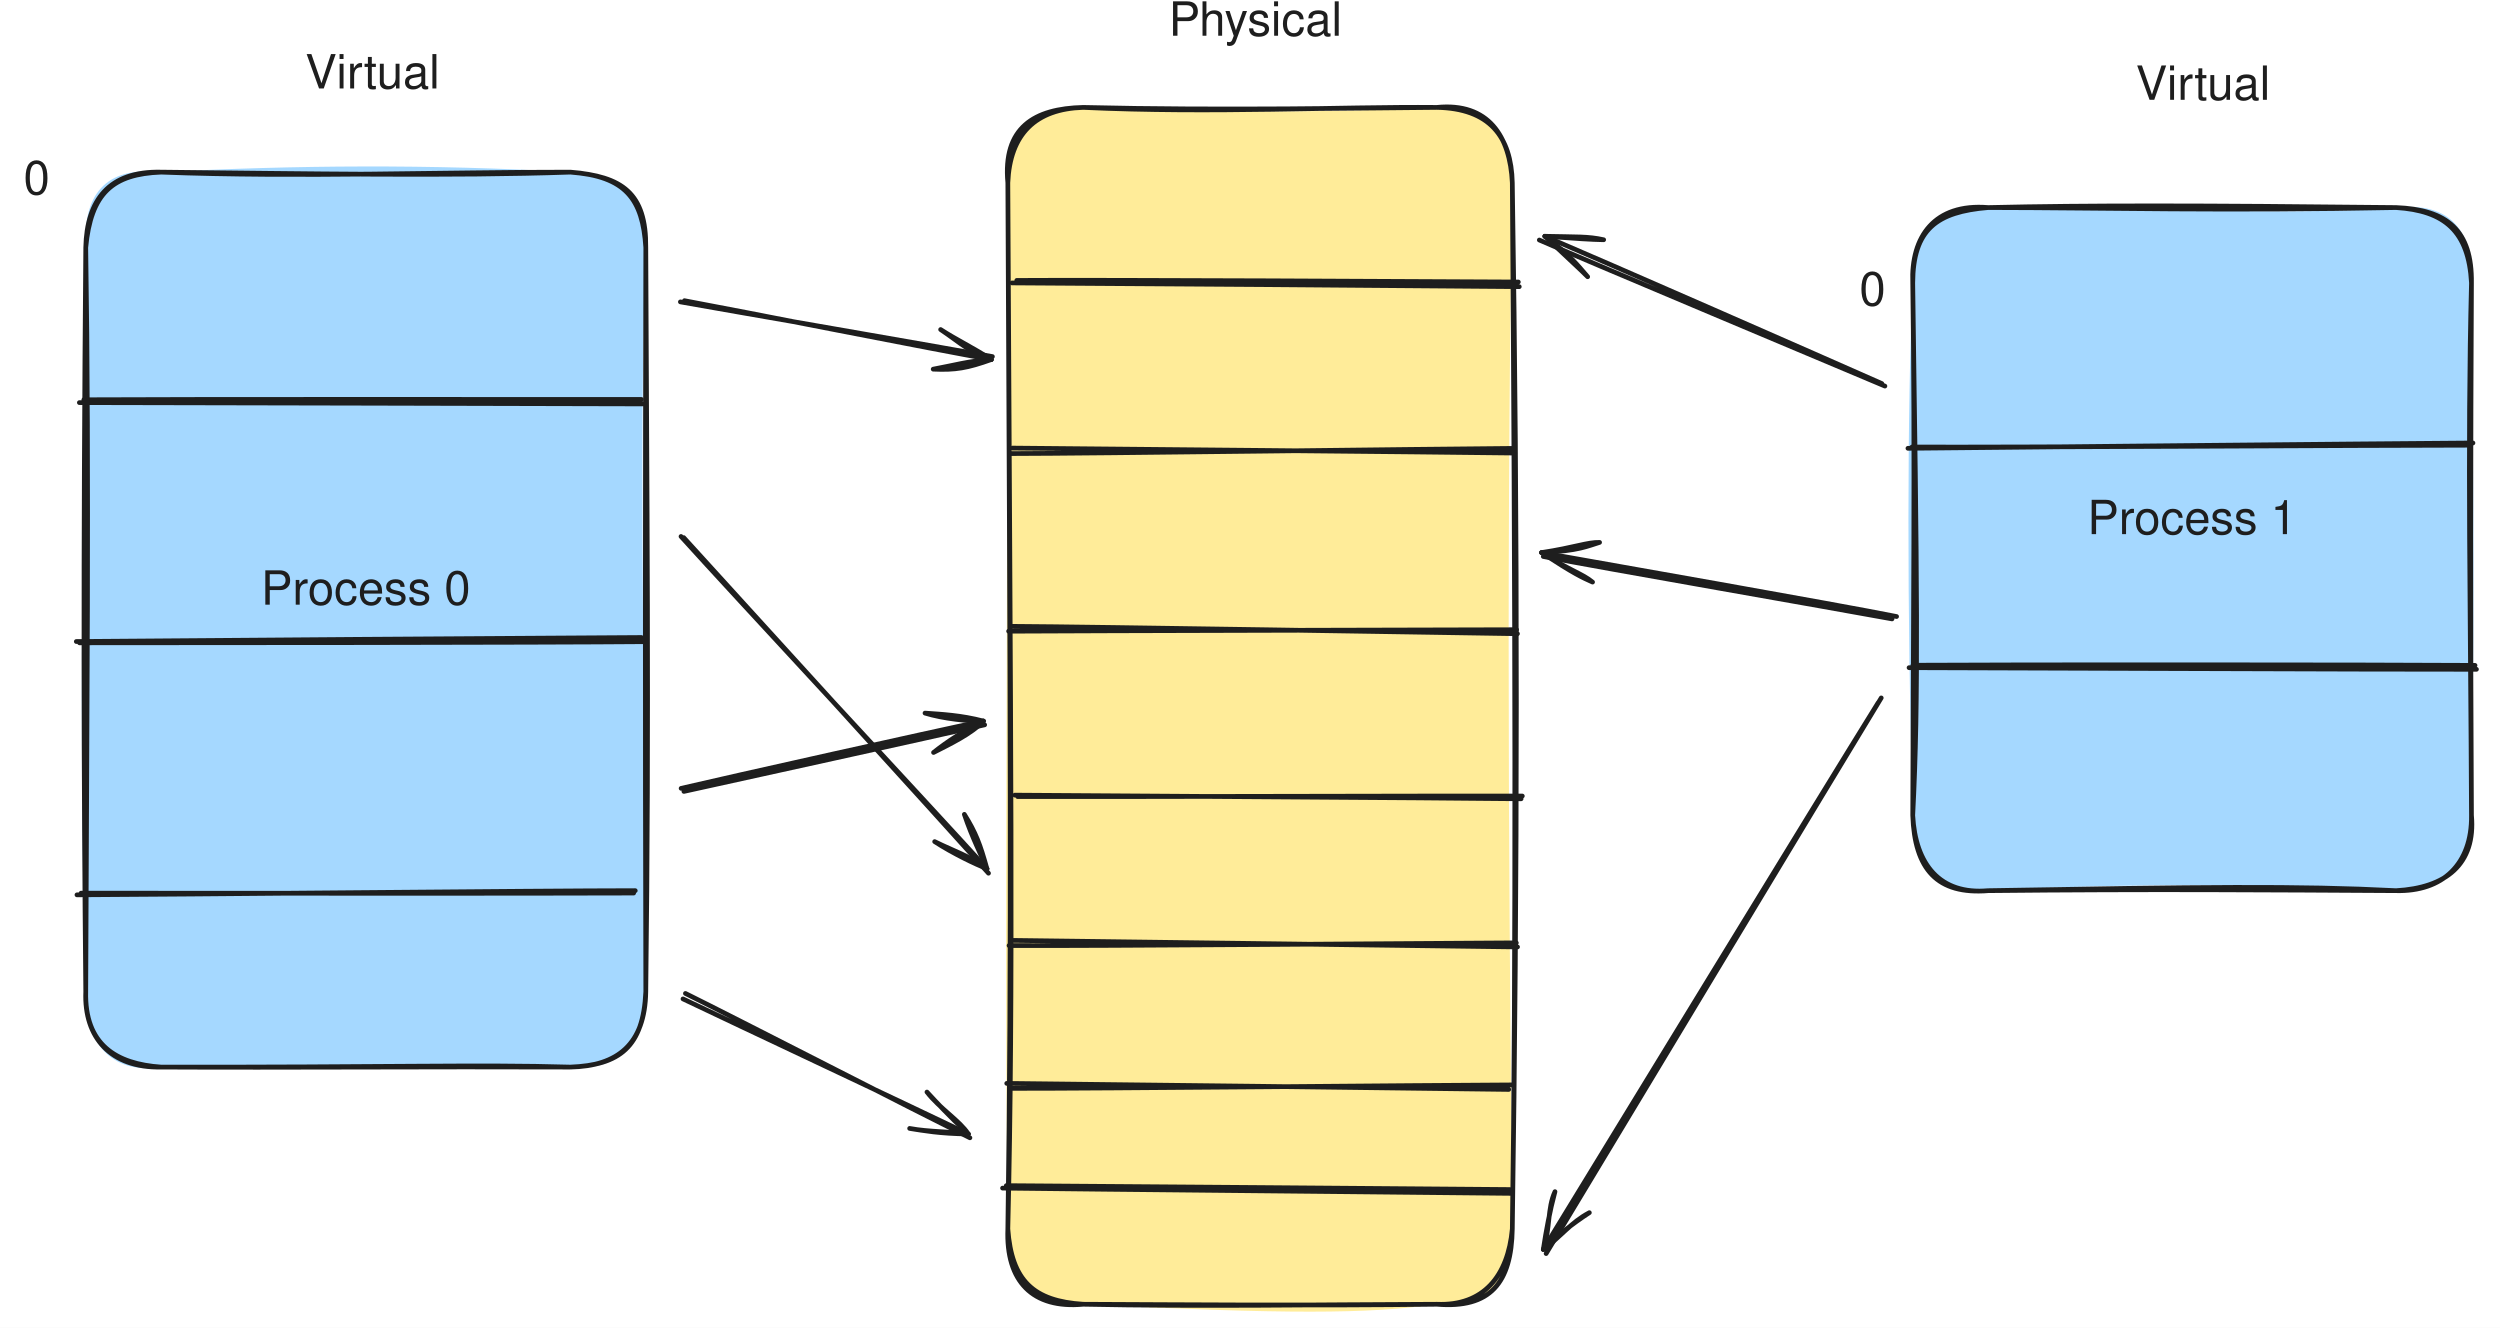
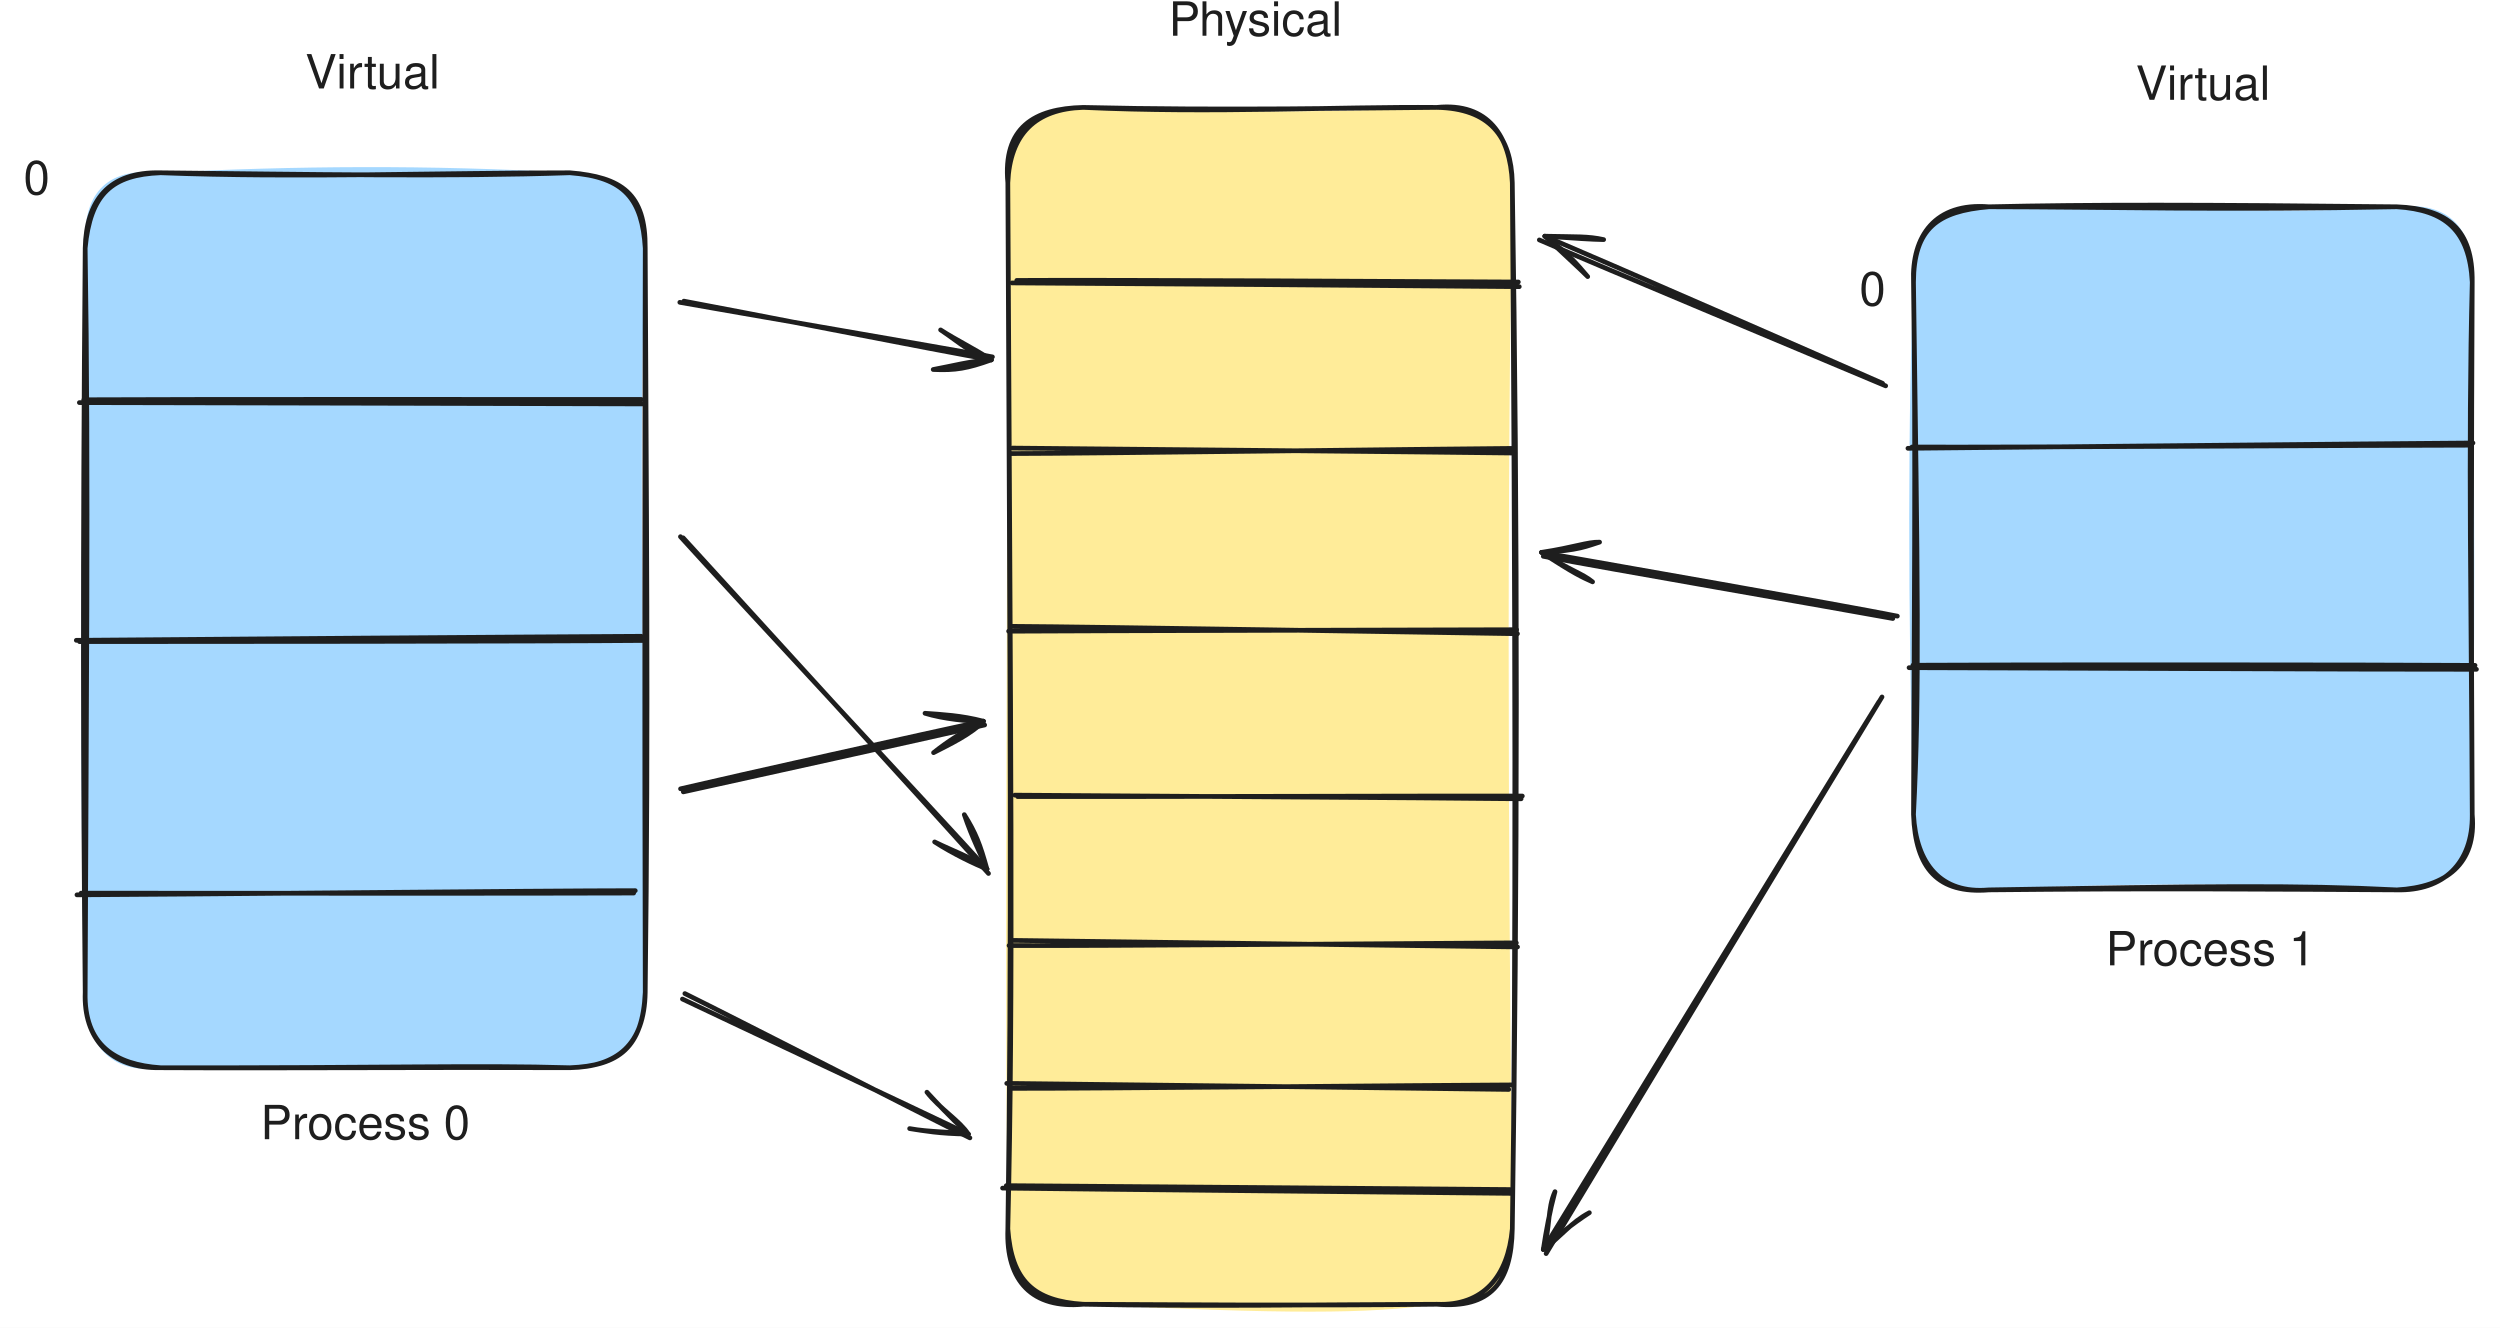
<svg xmlns="http://www.w3.org/2000/svg" version="1.1" viewBox="0 0 1061.022 563.533" width="1061.022" height="563.533" class="excalidraw-svg">
  <defs>
    <style class="style-fonts">
      @font-face {
        font-family: "Virgil";
        src: url("https://excalidraw.com/Virgil.woff2");
      }
      @font-face {
        font-family: "Cascadia";
        src: url("https://excalidraw.com/Cascadia.woff2");
      }
      @font-face {
        font-family: "Assistant";
        src: url("https://excalidraw.com/Assistant-Regular.woff2");
      }
    </style>
  </defs>
  <rect x="0" y="0" width="1061.022" height="563.533" fill="#ffffff" />
+   <g stroke-linecap="round" transform="translate(36.15108 73.32545) rotate(0 118.843 189.9144)">
+     <path d="M32 0 C88.77 -2.97, 146.18 -3.43, 205.69 0 C229.62 0.54, 239.24 11.2, 237.69 32 C235.01 108.64, 236.66 185.05, 237.69 347.83 C239.02 368.18, 226.59 381.91, 205.69 379.83 C157.32 379.14, 103.64 378.44, 32 379.83 C10.43 383.2, -0.75 368.65, 0 347.83 C-2.36 272.11, -2.11 194.23, 0 32 C-1.2 10.02, 7.87 -2.64, 32 0" stroke="none" stroke-width="0" fill="#a5d8ff" />
+     <path d="M32 0 C90.39 2.26, 152.24 -0.05, 205.69 0 M32 0 C93.64 0.64, 155.09 1.76, 205.69 0 M205.69 0 C227.73 1.81, 237.9 8.87, 237.69 32 M205.69 0 C229.21 1.72, 236.39 11.44, 237.69 32 M237.69 32 C238.09 132.9, 239.17 231.17, 237.69 347.83 M237.69 32 C237.48 131.92, 237.37 230.65, 237.69 347.83 M237.69 347.83 C237.35 370.08, 225.72 379.45, 205.69 379.83 M237.69 347.83 C236.62 371.38, 226.54 379, 205.69 379.83 M205.69 379.83 C146.47 379.58, 85.19 380.11, 32 379.83 M205.69 379.83 C166.4 378.66, 127.34 379.99, 32 379.83 M32 379.83 C10.66 380.25, -0.79 367.4, 0 347.83 M32 379.83 C12.75 378.52, -0.53 370.21, 0 347.83 M0 347.83 C-0.87 256.18, -1.12 167.31, 0 32 M0 347.83 C0.4 237.32, 1.55 127.73, 0 32 M0 32 C0.45 11.89, 9.79 -0.53, 32 0 M0 32 C2.16 8.87, 11.41 0.79, 32 0" stroke="#1e1e1e" stroke-width="2" fill="none" />
+   </g>
  <g stroke-linecap="round" transform="translate(427.7364 45.58484) rotate(0 107.0476 253.9742)">
    <path d="M32 0 C70.24 0.74, 114.93 3.33, 182.1 0 C204.57 -3.32, 212.38 11.35, 214.1 32 C211.06 211.15, 213.31 385.58, 214.1 475.95 C214.87 497.64, 204.95 509.74, 182.1 507.95 C152.89 512.1, 118.26 512.2, 32 507.95 C10.58 511.45, -0.21 495.73, 0 475.95 C-1.41 386.72, -0.42 293.01, 0 32 C1.29 12.13, 9.36 -1.98, 32 0" stroke="none" stroke-width="0" fill="#ffec99" />
    <path d="M32 0 C86.73 2.57, 140.08 -0.38, 182.1 0 M32 0 C91.3 1.43, 152.86 0.17, 182.1 0 M182.1 0 C204.36 0.41, 213.67 12.26, 214.1 32 M182.1 0 C203.94 -2.19, 213.18 12.21, 214.1 32 M214.1 32 C215.32 200.12, 215.73 370.79, 214.1 475.95 M214.1 32 C216.47 178.99, 216.34 326.78, 214.1 475.95 M214.1 475.95 C213.75 498.96, 204.69 509.84, 182.1 507.95 M214.1 475.95 C212.3 496.08, 201.74 508.79, 182.1 507.95 M182.1 507.95 C130.73 508.08, 82.31 509, 32 507.95 M182.1 507.95 C129.75 508.61, 75.73 508.13, 32 507.95 M32 507.95 C10.49 509.95, -0.9 498.28, 0 475.95 M32 507.95 C10.87 506.62, 1.58 497.97, 0 475.95 M0 475.95 C2.44 374.61, 1.18 272.88, 0 32 M0 475.95 C1.66 361.7, 1.01 248.77, 0 32 M0 32 C0.85 11.26, 11.81 0.61, 32 0 M0 32 C-2.16 8.62, 11 0.46, 32 0" stroke="#1e1e1e" stroke-width="2" fill="none" />
  </g>
  <g transform="translate(496.0349 10) rotate(0 37.23633 11.5)">
    <text x="0" y="0" font-family="Helvetica, Segoe UI Emoji" font-size="20px" fill="#1e1e1e" text-anchor="start" style="white-space: pre;" direction="ltr" dominant-baseline="text-before-edge">Physical</text>
  </g>
-   <g stroke-linecap="round" transform="translate(36.39294 73.05228) rotate(0 118.843 189.9144)">
-     <path d="M32 0 C88.77 -2.97, 146.18 -3.43, 205.69 0 C229.62 0.54, 239.24 11.2, 237.69 32 C235.01 108.64, 236.66 185.05, 237.69 347.83 C239.02 368.18, 226.59 381.91, 205.69 379.83 C157.32 379.14, 103.64 378.44, 32 379.83 C10.43 383.2, -0.75 368.65, 0 347.83 C-2.36 272.11, -2.11 194.23, 0 32 C-1.2 10.02, 7.87 -2.64, 32 0" stroke="none" stroke-width="0" fill="#a5d8ff" />
-     <path d="M32 0 C90.39 2.26, 152.24 -0.05, 205.69 0 M32 0 C93.64 0.64, 155.09 1.76, 205.69 0 M205.69 0 C227.73 1.81, 237.9 8.87, 237.69 32 M205.69 0 C229.21 1.72, 236.39 11.44, 237.69 32 M237.69 32 C238.09 132.9, 239.17 231.17, 237.69 347.83 M237.69 32 C237.48 131.92, 237.37 230.65, 237.69 347.83 M237.69 347.83 C237.35 370.08, 225.72 379.45, 205.69 379.83 M237.69 347.83 C236.62 371.38, 226.54 379, 205.69 379.83 M205.69 379.83 C146.47 379.58, 85.19 380.11, 32 379.83 M205.69 379.83 C166.4 378.66, 127.34 379.99, 32 379.83 M32 379.83 C10.66 380.25, -0.79 367.4, 0 347.83 M32 379.83 C12.75 378.52, -0.53 370.21, 0 347.83 M0 347.83 C-0.87 256.18, -1.12 167.31, 0 32 M0 347.83 C0.4 237.32, 1.55 127.73, 0 32 M0 32 C0.45 11.89, 9.79 -0.53, 32 0 M0 32 C2.16 8.87, 11.41 0.79, 32 0" stroke="#1e1e1e" stroke-width="2" fill="none" />
-   </g>
-   <g transform="translate(110.773 251.4666) rotate(0 44.46289 11.5)">
-     <text x="44.463" y="0" font-family="Helvetica, Segoe UI Emoji" font-size="20px" fill="#1e1e1e" text-anchor="middle" style="white-space: pre;" direction="ltr" dominant-baseline="text-before-edge">Process 0</text>
-   </g>
-   <g stroke-linecap="round" transform="translate(811.7831 88.08855) rotate(0 118.567 144.9599)">
+   <g stroke-linecap="round" transform="translate(812.1075 87.7591) rotate(0 118.567 144.9599)">
    <path d="M32 0 C95.43 -0.91, 154.87 4, 205.13 0 C228.55 -2.54, 238.03 10.4, 237.13 32 C237.36 88.14, 238.97 143.62, 237.13 257.92 C237.87 280.01, 225.49 289.91, 205.13 289.92 C150.12 287.37, 94.71 286.4, 32 289.92 C8.34 291.7, 1.68 276.07, 0 257.92 C-2.52 171.86, -2.35 83.37, 0 32 C-2.57 9.81, 11.81 -2.99, 32 0" stroke="none" stroke-width="0" fill="#a5d8ff" />
    <path d="M32 0 C74.8 -0.98, 121.41 -0.91, 205.13 0 M32 0 C82.15 0.06, 132.14 1.48, 205.13 0 M205.13 0 C226.77 0.86, 237.43 9.57, 237.13 32 M205.13 0 C225.68 1.3, 235.97 9.98, 237.13 32 M237.13 32 C235.33 102.69, 236.78 173.63, 237.13 257.92 M237.13 32 C236.8 102.05, 236.64 172.51, 237.13 257.92 M237.13 257.92 C239.01 278.84, 226.18 288.75, 205.13 289.92 M237.13 257.92 C237.41 278.79, 224.76 290.42, 205.13 289.92 M205.13 289.92 C163.93 287.79, 121.97 288.32, 32 289.92 M205.13 289.92 C152.76 289.63, 101.27 289.19, 32 289.92 M32 289.92 C11.6 291.75, 1.11 278.88, 0 257.92 M32 289.92 C10.4 291.67, 0.78 280.95, 0 257.92 M0 257.92 C2.58 208.12, 1.78 156.95, 0 32 M0 257.92 C0.18 180.32, 1.05 103.68, 0 32 M0 32 C-0.81 12.34, 9.21 -1.87, 32 0 M0 32 C0.11 9.19, 10.16 1.82, 32 0" stroke="#1e1e1e" stroke-width="2" fill="none" />
  </g>
-   <g transform="translate(885.8871 221.5484) rotate(0 44.46289 11.5)">
-     <text x="44.463" y="0" font-family="Helvetica, Segoe UI Emoji" font-size="20px" fill="#1e1e1e" text-anchor="middle" style="white-space: pre;" direction="ltr" dominant-baseline="text-before-edge">Process 1</text>
-   </g>
  <g stroke-linecap="round">
    <g transform="translate(429.8931 120.1051) rotate(0 106.9214 0.6439972)">
      <path d="M-0.37 -0.03 C35.59 0.13, 179.27 1.21, 214.9 1.56 M1.64 -1.09 C37.61 -1.36, 179.37 -0.62, 214.5 -0.42" stroke="#1e1e1e" stroke-width="2" fill="none" />
    </g>
  </g>
  <mask />
  <g stroke-linecap="round">
    <g transform="translate(429.2008 190.7138) rotate(0 106.9214 0.6439972)">
      <path d="M0.49 -0.54 C36.22 -0.23, 177.96 1.11, 213.67 1.57 M-0.71 1.79 C34.9 1.75, 176.77 -0.17, 212.64 -0.41" stroke="#1e1e1e" stroke-width="2" fill="none" />
    </g>
  </g>
  <mask />
  <g stroke-linecap="round">
    <g transform="translate(429.0906 266.8718) rotate(0 106.9214 0.6439972)">
      <path d="M0.29 -1.05 C36.13 -0.85, 179.43 1.55, 214.93 2.09 M-1.02 1.02 C34.77 0.8, 179.01 0.5, 214.55 0.38" stroke="#1e1e1e" stroke-width="2" fill="none" />
    </g>
  </g>
  <mask />
  <g stroke-linecap="round">
    <g transform="translate(431.4153 337.244) rotate(0 106.9214 0.6439972)">
      <path d="M0.49 0.83 C36.14 0.97, 179.25 0.49, 214.67 0.6 M-0.71 0.22 C34.79 0.53, 178.12 1.33, 214.15 1.78" stroke="#1e1e1e" stroke-width="2" fill="none" />
    </g>
  </g>
  <mask />
  <g stroke-linecap="round">
    <g transform="translate(429.3758 399.8888) rotate(0 106.9214 0.6439972)">
      <path d="M0.22 -0.78 C36.11 -0.31, 178.9 1.5, 214.67 2.01 M-1.12 1.42 C34.74 1.63, 178.2 0.42, 214.16 0.26" stroke="#1e1e1e" stroke-width="2" fill="none" />
    </g>
  </g>
  <mask />
  <g stroke-linecap="round">
    <g transform="translate(427.5971 460.7268) rotate(0 106.9214 0.6439972)">
      <path d="M-0.33 -0.93 C35.1 -0.55, 176.91 1.12, 212.71 1.64 M1.7 1.19 C37.46 1.26, 179.44 -0.15, 214.83 -0.29" stroke="#1e1e1e" stroke-width="2" fill="none" />
    </g>
  </g>
  <mask />
  <g stroke-linecap="round">
    <g transform="translate(426.6978 504.2456) rotate(0 106.9214 0.6439972)">
      <path d="M-1.2 0 C34.65 0.47, 178.95 1.84, 214.65 2.23 M0.38 -1.05 C36.18 -0.85, 178.28 0.34, 214.12 0.61" stroke="#1e1e1e" stroke-width="2" fill="none" />
    </g>
  </g>
  <mask />
  <g stroke-linecap="round">
-     <g transform="translate(799.6804 163.9169) rotate(0 -72.83796 -31.53906)">
-       <path d="M0.29 -0.06 C-24.03 -10.36, -122 -51.41, -146.38 -62.05 M-1.01 -1.13 C-24.91 -11.73, -119.73 -53.32, -144.03 -63.64" stroke="#1e1e1e" stroke-width="2" fill="none" />
-     </g>
-     <g transform="translate(799.6804 163.9169) rotate(0 -72.83796 -31.53906)">
-       <path d="M-119.07 -62.16 C-125.76 -63.65, -130.54 -63.32, -144.03 -63.64 M-119.07 -62.16 C-124.33 -62.26, -130.39 -62.67, -144.03 -63.64" stroke="#1e1e1e" stroke-width="2" fill="none" />
-     </g>
-     <g transform="translate(799.6804 163.9169) rotate(0 -72.83796 -31.53906)">
-       <path d="M-125.86 -46.46 C-130.72 -52.12, -133.72 -55.93, -144.03 -63.64 M-125.86 -46.46 C-129.63 -50.22, -134.12 -54.25, -144.03 -63.64" stroke="#1e1e1e" stroke-width="2" fill="none" />
-     </g>
-   </g>
-   <mask />
-   <g stroke-linecap="round">
-     <g transform="translate(803.525 262.62) rotate(0 -74.47719 -13.65386)">
-       <path d="M-0.53 0.05 C-25.1 -4.48, -124 -21.69, -148.54 -26.44 M1.4 -0.96 C-23.2 -5.9, -124.38 -23.65, -149.27 -28.1" stroke="#1e1e1e" stroke-width="2" fill="none" />
-     </g>
-     <g transform="translate(803.525 262.62) rotate(0 -74.47719 -13.65386)">
-       <path d="M-124.65 -32.42 C-129.63 -30.94, -133.37 -28.8, -149.27 -28.1 M-124.65 -32.42 C-129.76 -32.56, -135.38 -30.21, -149.27 -28.1" stroke="#1e1e1e" stroke-width="2" fill="none" />
-     </g>
-     <g transform="translate(803.525 262.62) rotate(0 -74.47719 -13.65386)">
-       <path d="M-127.63 -15.58 C-132.1 -17.58, -135.22 -18.93, -149.27 -28.1 M-127.63 -15.58 C-132.01 -19.19, -137.01 -20.31, -149.27 -28.1" stroke="#1e1e1e" stroke-width="2" fill="none" />
-     </g>
-   </g>
-   <mask />
-   <g stroke-linecap="round">
-     <g transform="translate(798.0942 297.3369) rotate(0 -70.72629 117.0136)">
-       <path d="M0.32 -1.14 C-23.38 37.81, -118.23 195.39, -141.91 234.69 M-0.97 0.87 C-24.9 39.39, -119.48 194.28, -143.1 232.92" stroke="#1e1e1e" stroke-width="2" fill="none" />
-     </g>
-     <g transform="translate(798.0942 297.3369) rotate(0 -70.72629 117.0136)">
-       <path d="M-138.15 208.41 C-141.46 215.6, -140.06 223.8, -143.1 232.92 M-138.15 208.41 C-140.33 216.54, -141.91 225.07, -143.1 232.92" stroke="#1e1e1e" stroke-width="2" fill="none" />
-     </g>
-     <g transform="translate(798.0942 297.3369) rotate(0 -70.72629 117.0136)">
-       <path d="M-123.56 217.33 C-131.68 221.67, -135 226.97, -143.1 232.92 M-123.56 217.33 C-130.93 222.15, -137.69 227.51, -143.1 232.92" stroke="#1e1e1e" stroke-width="2" fill="none" />
-     </g>
-   </g>
-   <mask />
-   <g stroke-linecap="round">
-     <g transform="translate(289.6655 127.1126) rotate(0 65.2998 12.37646)">
-       <path d="M-0.9 1.01 C21 4.93, 109.42 20.19, 131.52 24.22 M0.83 0.5 C22.64 4.51, 109.27 21.71, 131.06 25.48" stroke="#1e1e1e" stroke-width="2" fill="none" />
-     </g>
-     <g transform="translate(289.6655 127.1126) rotate(0 65.2998 12.37646)">
-       <path d="M106.39 29.56 C115.78 30.01, 120.94 29.1, 131.06 25.48 M106.39 29.56 C114.17 28.17, 122.43 25.86, 131.06 25.48" stroke="#1e1e1e" stroke-width="2" fill="none" />
-     </g>
-     <g transform="translate(289.6655 127.1126) rotate(0 65.2998 12.37646)">
-       <path d="M109.55 12.75 C118.05 18.44, 122.22 22.8, 131.06 25.48 M109.55 12.75 C116.18 17.07, 123.38 20.46, 131.06 25.48" stroke="#1e1e1e" stroke-width="2" fill="none" />
-     </g>
-   </g>
-   <mask />
-   <g stroke-linecap="round">
-     <g transform="translate(289.5705 227.0804) rotate(0 64.70973 71.53073)">
-       <path d="M0.6 1.08 C22.26 24.83, 108.6 119.68, 129.96 143.52 M-0.54 0.6 C21.01 24.5, 107.93 118.01, 129.3 141.63" stroke="#1e1e1e" stroke-width="2" fill="none" />
-     </g>
-     <g transform="translate(289.5705 227.0804) rotate(0 64.70973 71.53073)">
-       <path d="M107.11 130.11 C115.67 134.36, 121.29 135.82, 129.3 141.63 M107.11 130.11 C115.17 135.34, 124.57 139.73, 129.3 141.63" stroke="#1e1e1e" stroke-width="2" fill="none" />
-     </g>
-     <g transform="translate(289.5705 227.0804) rotate(0 64.70973 71.53073)">
-       <path d="M119.71 118.54 C124.59 126.33, 126.42 131.26, 129.3 141.63 M119.71 118.54 C122.91 128.2, 127.44 137.07, 129.3 141.63" stroke="#1e1e1e" stroke-width="2" fill="none" />
+     <g transform="translate(800.0049 163.8244) rotate(0 -73.0002 -31.51267)">
+       <path d="M0.29 -0.06 C-24.09 -10.35, -122.27 -51.37, -146.7 -62 M-1.01 -1.13 C-24.96 -11.72, -120 -53.28, -144.36 -63.58" stroke="#1e1e1e" stroke-width="2" fill="none" />
+     </g>
+     <g transform="translate(800.0049 163.8244) rotate(0 -73.0002 -31.51267)">
+       <path d="M-119.4 -62.13 C-126.08 -63.62, -130.87 -63.28, -144.36 -63.58 M-119.4 -62.13 C-124.65 -62.23, -130.71 -62.64, -144.36 -63.58" stroke="#1e1e1e" stroke-width="2" fill="none" />
+     </g>
+     <g transform="translate(800.0049 163.8244) rotate(0 -73.0002 -31.51267)">
+       <path d="M-126.17 -46.43 C-131.03 -52.08, -134.03 -55.89, -144.36 -63.58 M-126.17 -46.43 C-129.93 -50.18, -134.43 -54.21, -144.36 -63.58" stroke="#1e1e1e" stroke-width="2" fill="none" />
+     </g>
+   </g>
+   <mask />
+   <g stroke-linecap="round">
+     <g transform="translate(803.8495 262.4484) rotate(0 -74.63942 -13.61029)">
+       <path d="M-0.53 0.05 C-25.15 -4.47, -124.27 -21.62, -148.86 -26.35 M1.4 -0.96 C-23.25 -5.88, -124.65 -23.58, -149.6 -28.02" stroke="#1e1e1e" stroke-width="2" fill="none" />
+     </g>
+     <g transform="translate(803.8495 262.4484) rotate(0 -74.63942 -13.61029)">
+       <path d="M-124.98 -32.36 C-129.96 -30.88, -133.69 -28.73, -149.6 -28.02 M-124.98 -32.36 C-130.09 -32.5, -135.71 -30.14, -149.6 -28.02" stroke="#1e1e1e" stroke-width="2" fill="none" />
+     </g>
+     <g transform="translate(803.8495 262.4484) rotate(0 -74.63942 -13.61029)">
+       <path d="M-127.95 -15.51 C-132.42 -17.51, -135.54 -18.85, -149.6 -28.02 M-127.95 -15.51 C-132.32 -19.11, -137.33 -20.24, -149.6 -28.02" stroke="#1e1e1e" stroke-width="2" fill="none" />
+     </g>
+   </g>
+   <mask />
+   <g stroke-linecap="round">
+     <g transform="translate(798.4187 296.9386) rotate(0 -70.88852 117.2191)">
+       <path d="M0.32 -1.14 C-23.44 37.88, -118.5 195.73, -142.24 235.1 M-0.97 0.87 C-24.95 39.46, -119.75 194.62, -143.43 233.33" stroke="#1e1e1e" stroke-width="2" fill="none" />
+     </g>
+     <g transform="translate(798.4187 296.9386) rotate(0 -70.88852 117.2191)">
+       <path d="M-138.47 208.82 C-141.79 216.02, -140.38 224.21, -143.43 233.33 M-138.47 208.82 C-140.65 216.95, -142.24 225.48, -143.43 233.33" stroke="#1e1e1e" stroke-width="2" fill="none" />
+     </g>
+     <g transform="translate(798.4187 296.9386) rotate(0 -70.88852 117.2191)">
+       <path d="M-123.88 217.75 C-132 222.08, -135.33 227.38, -143.43 233.33 M-123.88 217.75 C-131.25 222.57, -138.02 227.93, -143.43 233.33" stroke="#1e1e1e" stroke-width="2" fill="none" />
+     </g>
+   </g>
+   <mask />
+   <g stroke-linecap="round">
+     <g transform="translate(289.4237 127.3048) rotate(0 65.42073 12.34651)">
+       <path d="M-0.9 1.01 C21.04 4.92, 109.62 20.14, 131.77 24.16 M0.83 0.5 C22.68 4.5, 109.47 21.66, 131.3 25.42" stroke="#1e1e1e" stroke-width="2" fill="none" />
+     </g>
+     <g transform="translate(289.4237 127.3048) rotate(0 65.42073 12.34651)">
+       <path d="M106.64 29.52 C116.03 29.96, 121.18 29.05, 131.3 25.42 M106.64 29.52 C114.41 28.12, 122.68 25.81, 131.3 25.42" stroke="#1e1e1e" stroke-width="2" fill="none" />
+     </g>
+     <g transform="translate(289.4237 127.3048) rotate(0 65.42073 12.34651)">
+       <path d="M109.78 12.71 C118.28 18.39, 122.46 22.74, 131.3 25.42 M109.78 12.71 C116.42 17.02, 123.62 20.41, 131.3 25.42" stroke="#1e1e1e" stroke-width="2" fill="none" />
+     </g>
+   </g>
+   <mask />
+   <g stroke-linecap="round">
+     <g transform="translate(289.3287 227.1708) rotate(0 64.83066 71.5413)">
+       <path d="M0.6 1.08 C22.3 24.83, 108.8 119.7, 130.2 143.54 M-0.54 0.6 C21.05 24.5, 108.14 118.03, 129.54 141.65" stroke="#1e1e1e" stroke-width="2" fill="none" />
+     </g>
+     <g transform="translate(289.3287 227.1708) rotate(0 64.83066 71.5413)">
+       <path d="M107.34 130.15 C115.91 134.4, 121.53 135.84, 129.54 141.65 M107.34 130.15 C115.41 135.37, 124.81 139.75, 129.54 141.65" stroke="#1e1e1e" stroke-width="2" fill="none" />
+     </g>
+     <g transform="translate(289.3287 227.1708) rotate(0 64.83066 71.5413)">
+       <path d="M119.93 118.57 C124.82 126.36, 126.66 131.28, 129.54 141.65 M119.93 118.57 C123.14 128.23, 127.67 137.09, 129.54 141.65" stroke="#1e1e1e" stroke-width="2" fill="none" />
    </g>
  </g>
  <mask />
  <g transform="translate(129.5571 32.37531) rotate(0 28.16895 11.5)">
    <text x="0" y="0" font-family="Helvetica, Segoe UI Emoji" font-size="20px" fill="#1e1e1e" text-anchor="start" style="white-space: pre;" direction="ltr" dominant-baseline="text-before-edge">Virtual</text>
  </g>
  <g transform="translate(906.4402 37.19369) rotate(0 28.16895 11.5)">
    <text x="0" y="0" font-family="Helvetica, Segoe UI Emoji" font-size="20px" fill="#1e1e1e" text-anchor="start" style="white-space: pre;" direction="ltr" dominant-baseline="text-before-edge">Virtual</text>
  </g>
  <g transform="translate(10 77.33206) rotate(0 5.561523 11.5)">
    <text x="0" y="0" font-family="Helvetica, Segoe UI Emoji" font-size="20px" fill="#1e1e1e" text-anchor="start" style="white-space: pre;" direction="ltr" dominant-baseline="text-before-edge">0</text>
  </g>
  <g transform="translate(789.1491 124.4984) rotate(0 5.561523 11.5)">
    <text x="0" y="0" font-family="Helvetica, Segoe UI Emoji" font-size="20px" fill="#1e1e1e" text-anchor="start" style="white-space: pre;" direction="ltr" dominant-baseline="text-before-edge">0</text>
  </g>
  <g stroke-linecap="round">
    <g transform="translate(34.27791 171.1803) rotate(0 119.5476 -0.08683579)">
      <path d="M-0.59 -0.31 C39.04 -0.22, 198.93 0.1, 238.97 0.25 M1.3 -1.52 C40.66 -1.77, 198.32 -1.68, 237.95 -1.65" stroke="#1e1e1e" stroke-width="2" fill="none" />
    </g>
  </g>
  <mask />
  <g stroke-linecap="round">
-     <g transform="translate(33.55381 271.859) rotate(0 119.5476 -0.08683579)">
+     <g transform="translate(33.55381 271.3455) rotate(0 119.5476 -0.08683579)">
      <path d="M0.19 0.96 C40.02 0.98, 199.76 0.86, 239.43 0.48 M-1.17 0.41 C38.49 0.05, 198.36 -1.12, 238.66 -1.3" stroke="#1e1e1e" stroke-width="2" fill="none" />
    </g>
  </g>
  <mask />
  <g stroke-linecap="round">
    <g transform="translate(810.6989 189.3148) rotate(0 119.5476 -0.08683579)">
      <path d="M-0.95 0.95 C38.94 0.55, 198.9 -1.04, 238.84 -1.31 M0.76 0.4 C40.51 0.62, 198.26 -0.37, 237.76 -0.37" stroke="#1e1e1e" stroke-width="2" fill="none" />
    </g>
  </g>
  <mask />
  <g stroke-linecap="round">
    <g transform="translate(811.2695 283.3604) rotate(0 119.5476 -0.08683579)">
      <path d="M-1.05 0.01 C38.83 0.08, 199.76 0.78, 239.75 0.7 M0.61 -1.03 C40.33 -1.32, 199.58 -1.25, 239.15 -0.97" stroke="#1e1e1e" stroke-width="2" fill="none" />
    </g>
  </g>
  <mask />
  <g stroke-linecap="round">
-     <g transform="translate(289.7234 336.3684) rotate(0 63.69291 -14.86803)">
-       <path d="M0.53 -0.48 C21.81 -5.17, 106.89 -23.88, 128.17 -28.74 M-0.65 -1.78 C20.5 -6.73, 106.22 -25.92, 127.63 -30.34" stroke="#1e1e1e" stroke-width="2" fill="none" />
-     </g>
-     <g transform="translate(289.7234 336.3684) rotate(0 63.69291 -14.86803)">
-       <path d="M106.48 -17.01 C112.98 -20.36, 122.67 -24.89, 127.63 -30.34 M106.48 -17.01 C112.29 -21.64, 119.57 -26.4, 127.63 -30.34" stroke="#1e1e1e" stroke-width="2" fill="none" />
-     </g>
-     <g transform="translate(289.7234 336.3684) rotate(0 63.69291 -14.86803)">
-       <path d="M102.86 -33.72 C110.51 -31.37, 121.44 -30.19, 127.63 -30.34 M102.86 -33.72 C109.85 -33.22, 118.25 -32.81, 127.63 -30.34" stroke="#1e1e1e" stroke-width="2" fill="none" />
+     <g transform="translate(289.4816 336.5594) rotate(0 63.81384 -14.93241)">
+       <path d="M0.53 -0.48 C21.85 -5.19, 107.09 -23.99, 128.41 -28.87 M-0.65 -1.78 C20.54 -6.75, 106.42 -26.03, 127.87 -30.47" stroke="#1e1e1e" stroke-width="2" fill="none" />
+     </g>
+     <g transform="translate(289.4816 336.5594) rotate(0 63.81384 -14.93241)">
+       <path d="M106.73 -17.12 C113.22 -20.48, 122.92 -25.01, 127.87 -30.47 M106.73 -17.12 C112.54 -21.76, 119.81 -26.52, 127.87 -30.47" stroke="#1e1e1e" stroke-width="2" fill="none" />
+     </g>
+     <g transform="translate(289.4816 336.5594) rotate(0 63.81384 -14.93241)">
+       <path d="M103.1 -33.84 C110.75 -31.49, 121.68 -30.31, 127.87 -30.47 M103.1 -33.84 C110.09 -33.34, 118.49 -32.94, 127.87 -30.47" stroke="#1e1e1e" stroke-width="2" fill="none" />
    </g>
  </g>
  <mask />
  <g stroke-linecap="round">
    <g transform="translate(33.52518 379.1701) rotate(0 117.7762 -0.1000132)">
      <path d="M-0.86 0.61 C38.53 0.47, 196.63 -1.16, 236.08 -1.17 M0.88 -0.11 C40.19 -0.1, 196.35 0.06, 235.4 -0.15" stroke="#1e1e1e" stroke-width="2" fill="none" />
    </g>
  </g>
  <mask />
  <g stroke-linecap="round">
-     <g transform="translate(290.1025 422.1852) rotate(0 60.51603 29.86161)">
-       <path d="M0.8 -0.56 C20.96 9.39, 101.5 50.78, 121.54 60.71 M-0.23 1.76 C19.75 11.31, 100.78 49.41, 120.85 59.1" stroke="#1e1e1e" stroke-width="2" fill="none" />
-     </g>
-     <g transform="translate(290.1025 422.1852) rotate(0 60.51603 29.86161)">
-       <path d="M95.96 56.73 C103.77 58.23, 115.06 58.15, 120.85 59.1 M95.96 56.73 C102.11 57.69, 108.28 58.89, 120.85 59.1" stroke="#1e1e1e" stroke-width="2" fill="none" />
-     </g>
-     <g transform="translate(290.1025 422.1852) rotate(0 60.51603 29.86161)">
-       <path d="M103.31 41.29 C108.67 48.25, 117.38 53.58, 120.85 59.1 M103.31 41.29 C107.56 45.86, 111.99 50.72, 120.85 59.1" stroke="#1e1e1e" stroke-width="2" fill="none" />
-     </g>
-   </g>
-   <mask />
+     <g transform="translate(289.8606 422.2418) rotate(0 60.63695 29.85459)">
+       <path d="M0.8 -0.56 C21 9.39, 101.71 50.77, 121.78 60.69 M-0.23 1.76 C19.79 11.31, 100.98 49.4, 121.09 59.08" stroke="#1e1e1e" stroke-width="2" fill="none" />
+     </g>
+     <g transform="translate(289.8606 422.2418) rotate(0 60.63695 29.85459)">
+       <path d="M96.2 56.74 C104.01 58.23, 115.3 58.15, 121.09 59.08 M96.2 56.74 C102.35 57.69, 108.52 58.89, 121.09 59.08" stroke="#1e1e1e" stroke-width="2" fill="none" />
+     </g>
+     <g transform="translate(289.8606 422.2418) rotate(0 60.63695 29.85459)">
+       <path d="M103.54 41.29 C108.9 48.24, 117.62 53.57, 121.09 59.08 M103.54 41.29 C107.79 45.85, 112.23 50.72, 121.09 59.08" stroke="#1e1e1e" stroke-width="2" fill="none" />
+     </g>
+   </g>
+   <mask />
+   <g transform="translate(110.5762 478.3319) rotate(0 44.46289 11.5)">
+     <text x="0" y="0" font-family="Helvetica, Segoe UI Emoji" font-size="20px" fill="#1e1e1e" text-anchor="start" style="white-space: pre;" direction="ltr" dominant-baseline="text-before-edge">Process 0</text>
+   </g>
+   <g transform="translate(893.7101 404.5338) rotate(0 44.46289 11.5)">
+     <text x="0" y="0" font-family="Helvetica, Segoe UI Emoji" font-size="20px" fill="#1e1e1e" text-anchor="start" style="white-space: pre;" direction="ltr" dominant-baseline="text-before-edge">Process 1</text>
+   </g>
</svg>
